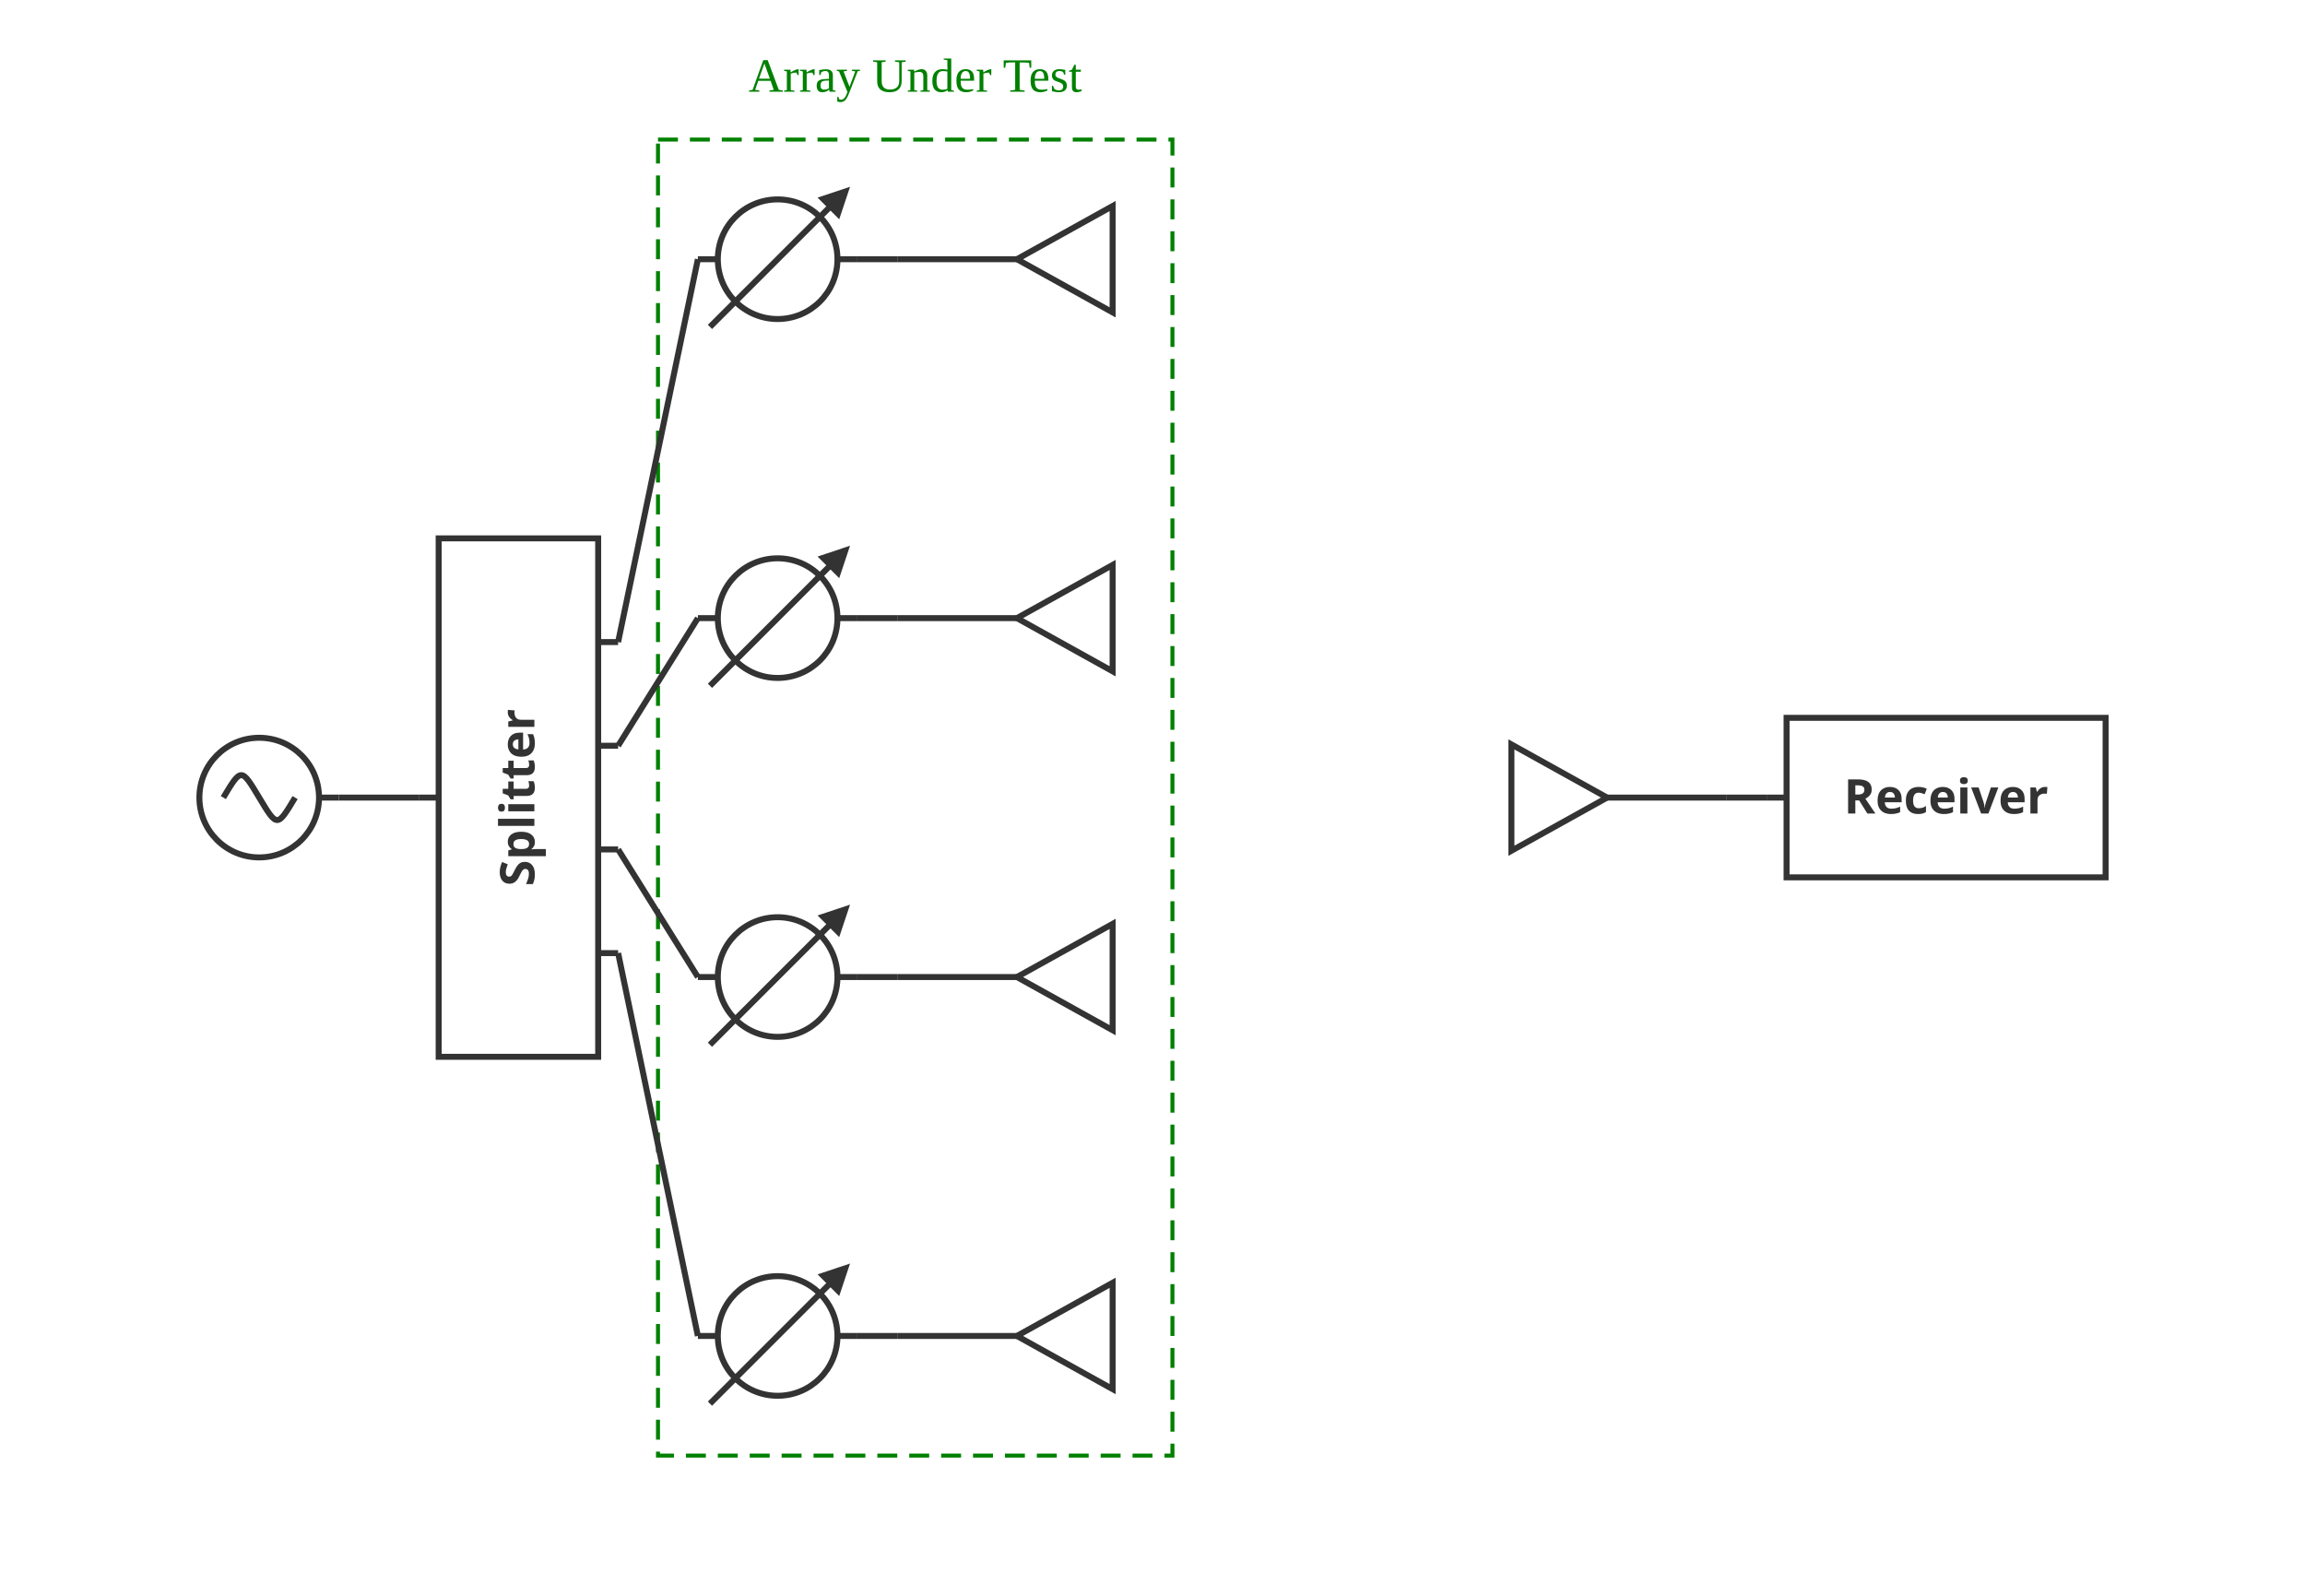
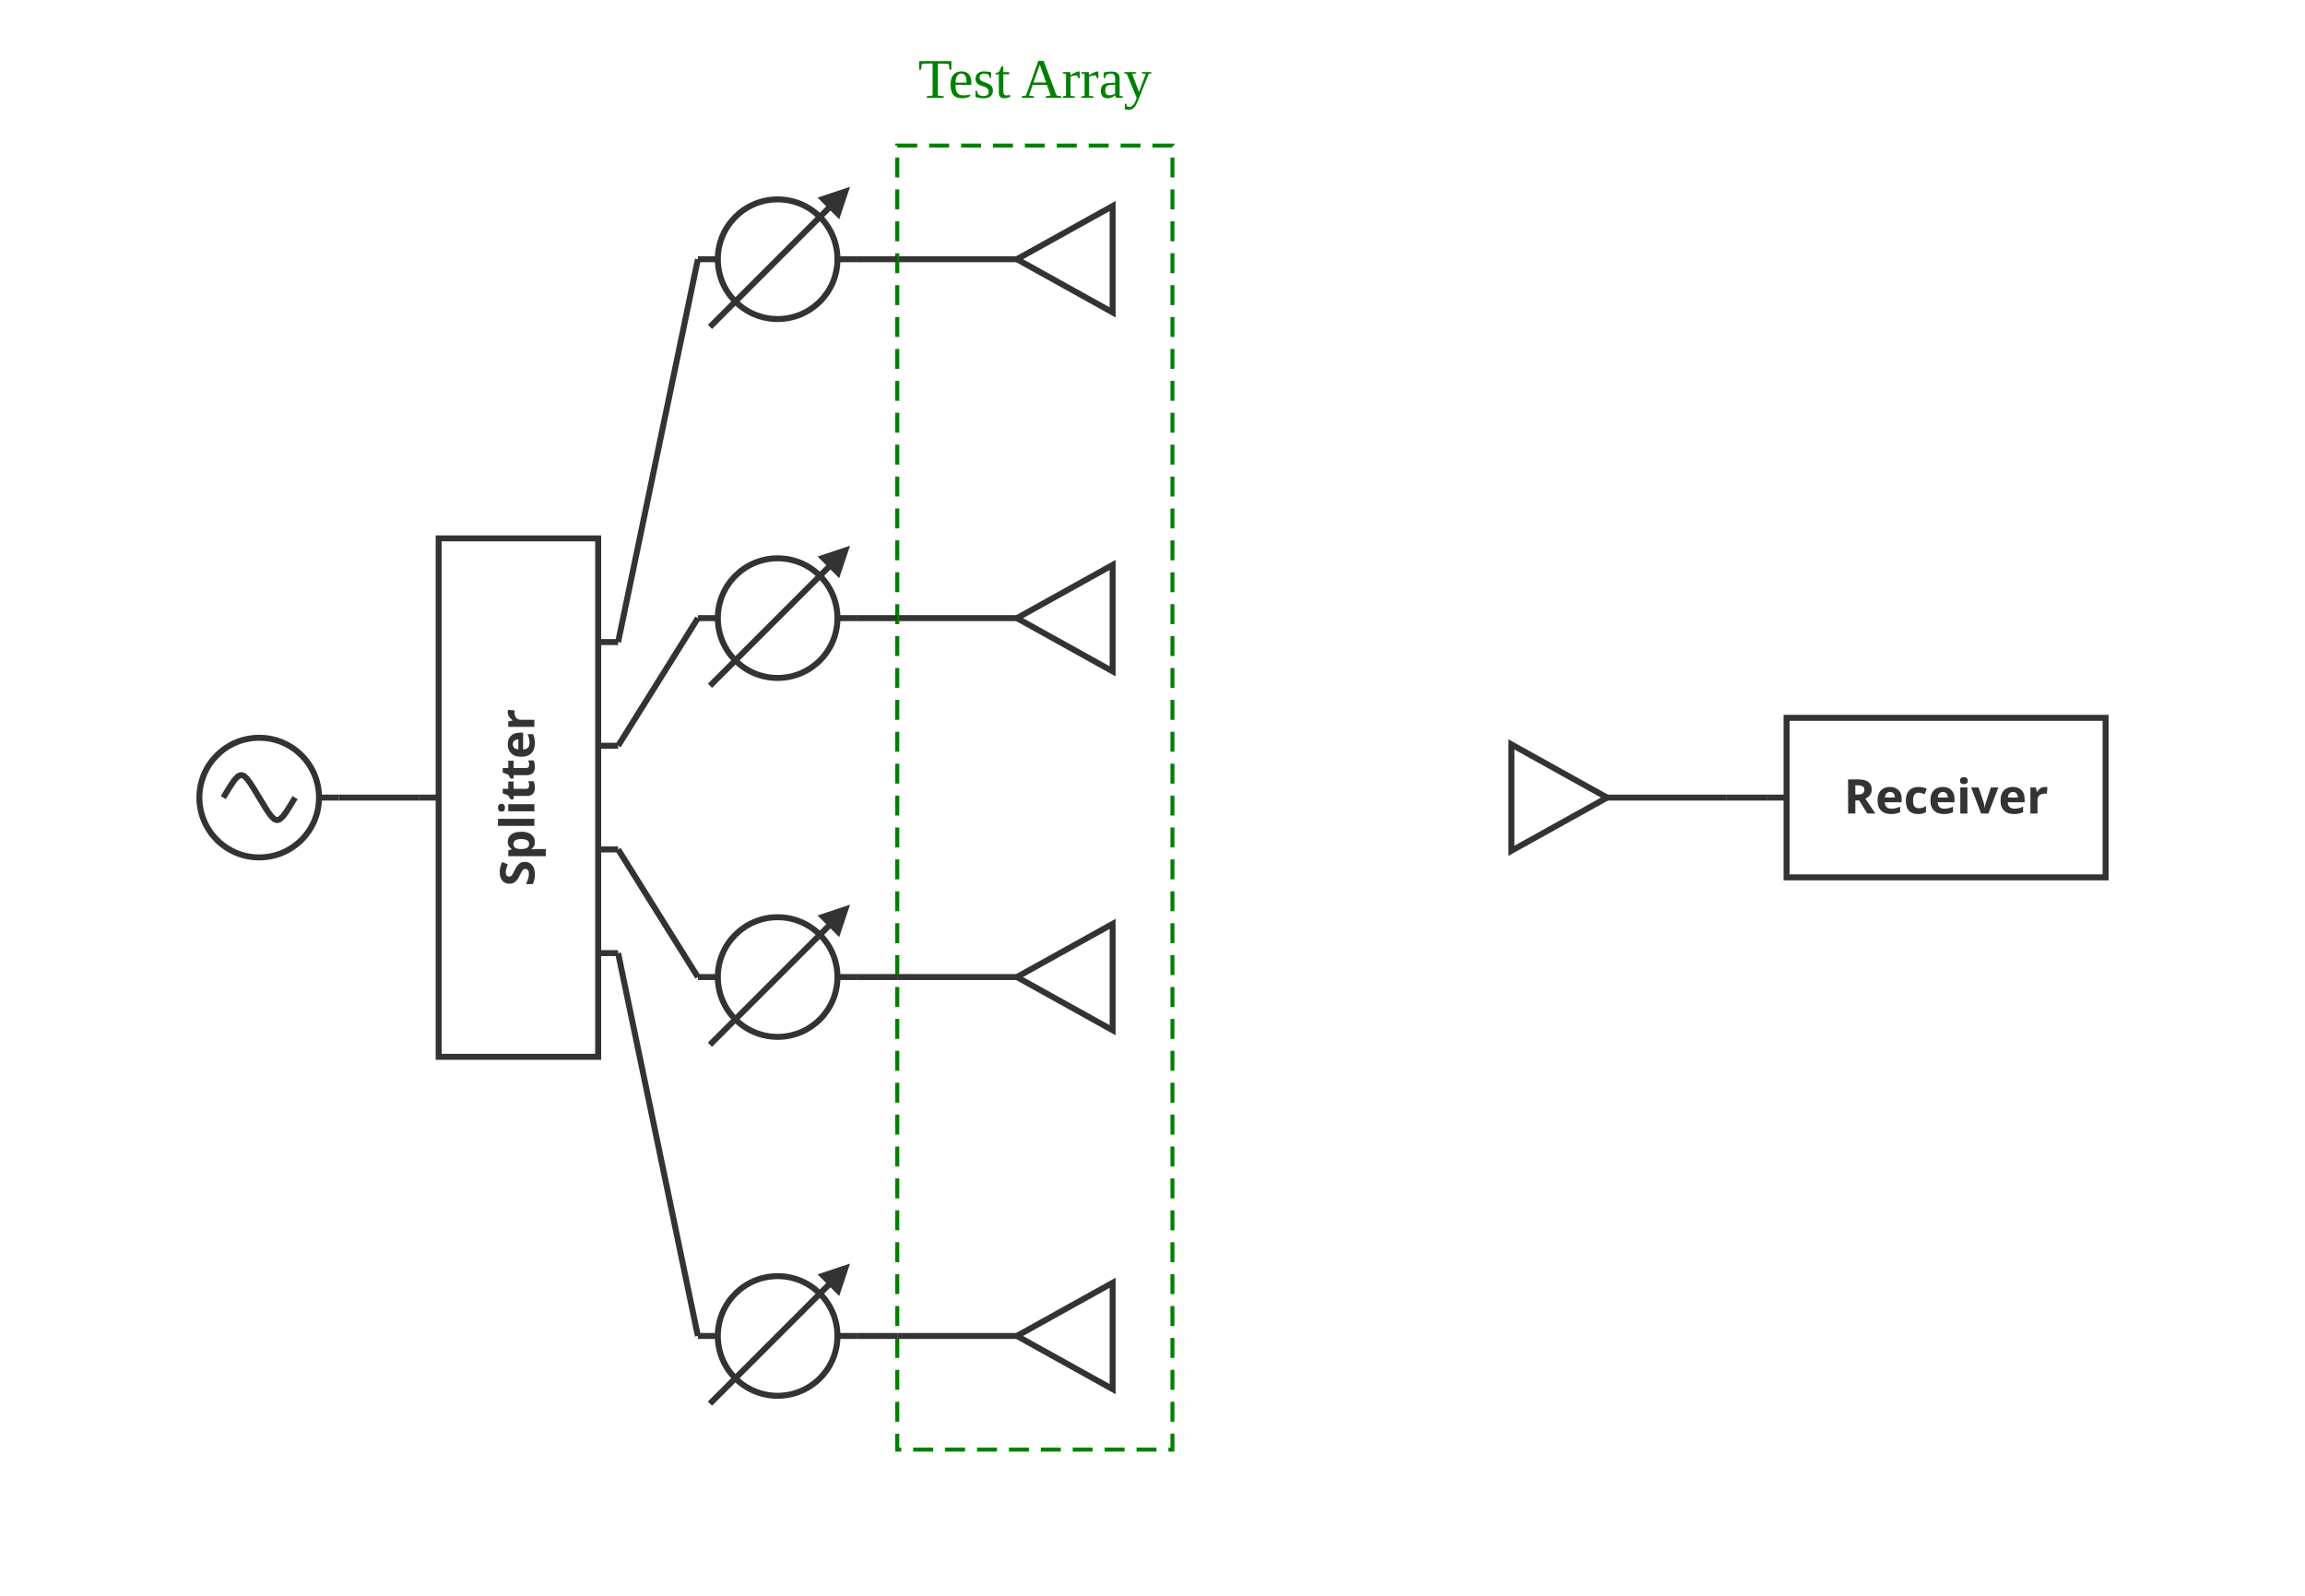
<svg xmlns="http://www.w3.org/2000/svg" viewBox="0 0 578 400">
  <g id="sigGen">
    <circle cx="65" cy="200" r="15" stroke="#333" stroke-width="1.5" fill="none" />
    <path d="M56 200 C60.5 192.5 60.5 192.5 65 200 S69.5 207.5 74 200" stroke="#333" stroke-width="1.5" fill="none" />
    <line x1="80" y1="200" x2="85" y2="200" stroke="#333" stroke-width="1.5" />
  </g>
  <g id="splitter">
    <path d="M110 135 h40 v130 h-40 Z" stroke="#333" stroke-width="1.5" fill="none" />
    <text x="130" y="204" font-size="12" font-family="sans-serif" font-weight="bold" fill="#333" text-anchor="middle" transform="rotate(-90, 130, 200)">Splitter</text>
    <line x1="105" y1="200" x2="110" y2="200" stroke="#333" stroke-width="1.5" />
    <line x1="150" y1="161" x2="155" y2="161" stroke="#333" stroke-width="1.5" />
    <line x1="150" y1="187" x2="155" y2="187" stroke="#333" stroke-width="1.5" />
    <line x1="150" y1="213" x2="155" y2="213" stroke="#333" stroke-width="1.5" />
    <line x1="150" y1="239" x2="155" y2="239" stroke="#333" stroke-width="1.5" />
  </g>
  <g id="txFrontEnd.1.phaseShifter">
    <circle cx="195" cy="65" r="15" stroke="#333" stroke-width="1.5" fill="none" />
    <path d="M178.029 81.971 L211.971 48.029" stroke="#333" stroke-width="1.5" fill="none" />
    <path d="M211.971 48.029 L210.114 53.598 L206.402 49.886 Z" stroke="#333" stroke-width="1.5" fill="#333" />
    <line x1="175" y1="65" x2="180" y2="65" stroke="#333" stroke-width="1.5" />
    <line x1="210" y1="65" x2="215" y2="65" stroke="#333" stroke-width="1.5" />
  </g>
  <g id="txFrontEnd.1.element">
    <line x1="225" y1="65" x2="255" y2="65" stroke="#333" stroke-width="1.5" />
    <path d="M279 51.667 L279 78.333 L255 65 Z" stroke="#333" stroke-width="1.5" fill="none" />
  </g>
  <g id="txFrontEnd.2.phaseShifter">
    <circle cx="195" cy="155" r="15" stroke="#333" stroke-width="1.5" fill="none" />
    <path d="M178.029 171.971 L211.971 138.029" stroke="#333" stroke-width="1.5" fill="none" />
    <path d="M211.971 138.029 L210.114 143.598 L206.402 139.886 Z" stroke="#333" stroke-width="1.5" fill="#333" />
    <line x1="175" y1="155" x2="180" y2="155" stroke="#333" stroke-width="1.5" />
    <line x1="210" y1="155" x2="215" y2="155" stroke="#333" stroke-width="1.5" />
  </g>
  <g id="txFrontEnd.2.element">
    <line x1="225" y1="155" x2="255" y2="155" stroke="#333" stroke-width="1.5" />
    <path d="M279 141.667 L279 168.333 L255 155 Z" stroke="#333" stroke-width="1.5" fill="none" />
  </g>
  <g id="txFrontEnd.3.phaseShifter">
    <circle cx="195" cy="245" r="15" stroke="#333" stroke-width="1.5" fill="none" />
    <path d="M178.029 261.971 L211.971 228.029" stroke="#333" stroke-width="1.5" fill="none" />
    <path d="M211.971 228.029 L210.114 233.598 L206.402 229.886 Z" stroke="#333" stroke-width="1.5" fill="#333" />
    <line x1="175" y1="245" x2="180" y2="245" stroke="#333" stroke-width="1.5" />
    <line x1="210" y1="245" x2="215" y2="245" stroke="#333" stroke-width="1.5" />
  </g>
  <g id="txFrontEnd.3.element">
    <line x1="225" y1="245" x2="255" y2="245" stroke="#333" stroke-width="1.5" />
    <path d="M279 231.667 L279 258.333 L255 245 Z" stroke="#333" stroke-width="1.5" fill="none" />
  </g>
  <g id="txFrontEnd.4.phaseShifter">
    <circle cx="195" cy="335" r="15" stroke="#333" stroke-width="1.5" fill="none" />
    <path d="M178.029 351.971 L211.971 318.029" stroke="#333" stroke-width="1.5" fill="none" />
    <path d="M211.971 318.029 L210.114 323.598 L206.402 319.886 Z" stroke="#333" stroke-width="1.5" fill="#333" />
    <line x1="175" y1="335" x2="180" y2="335" stroke="#333" stroke-width="1.5" />
    <line x1="210" y1="335" x2="215" y2="335" stroke="#333" stroke-width="1.5" />
  </g>
  <g id="txFrontEnd.4.element">
    <line x1="225" y1="335" x2="255" y2="335" stroke="#333" stroke-width="1.5" />
    <path d="M279 321.667 L279 348.333 L255 335 Z" stroke="#333" stroke-width="1.5" fill="none" />
  </g>
  <g id="probe">
    <line x1="403" y1="200" x2="433" y2="200" stroke="#333" stroke-width="1.5" />
    <path d="M379 186.667 L379 213.333 L403 200 Z" stroke="#333" stroke-width="1.5" fill="none" />
  </g>
  <g id="receiver">
    <path d="M448 180 h80 v40 h-80 Z" stroke="#333" stroke-width="1.5" fill="none" />
    <text x="488" y="204" font-size="12" font-family="sans-serif" font-weight="bold" fill="#333" text-anchor="middle">Receiver</text>
    <line x1="443" y1="200" x2="448" y2="200" stroke="#333" stroke-width="1.5" />
  </g>
-   <rect x="165" y="35" width="129" height="330" stroke="green" stroke-dasharray="5 3" fill="none" />
-   <text x="229.5" y="23" fill="green" text-anchor="middle">Array Under Test</text>
+   <rect x="225" y="36.5" width="69" height="327" stroke="green" stroke-dasharray="5 3" fill="none" />
+   <text x="259.5" y="24.5" font-size="14" fill="green" text-anchor="middle">Test Array</text>
  <line x1="215" y1="65" x2="225" y2="65" stroke="#333" stroke-width="1.5" />
  <line x1="215" y1="155" x2="225" y2="155" stroke="#333" stroke-width="1.5" />
  <line x1="215" y1="245" x2="225" y2="245" stroke="#333" stroke-width="1.5" />
  <line x1="215" y1="335" x2="225" y2="335" stroke="#333" stroke-width="1.5" />
  <line x1="85" y1="200" x2="105" y2="200" stroke="#333" stroke-width="1.5" />
  <line x1="155" y1="161" x2="175" y2="65" stroke="#333" stroke-width="1.5" />
  <line x1="155" y1="187" x2="175" y2="155" stroke="#333" stroke-width="1.5" />
  <line x1="155" y1="213" x2="175" y2="245" stroke="#333" stroke-width="1.5" />
  <line x1="155" y1="239" x2="175" y2="335" stroke="#333" stroke-width="1.5" />
  <line x1="433" y1="200" x2="443" y2="200" stroke="#333" stroke-width="1.5" />
</svg>
